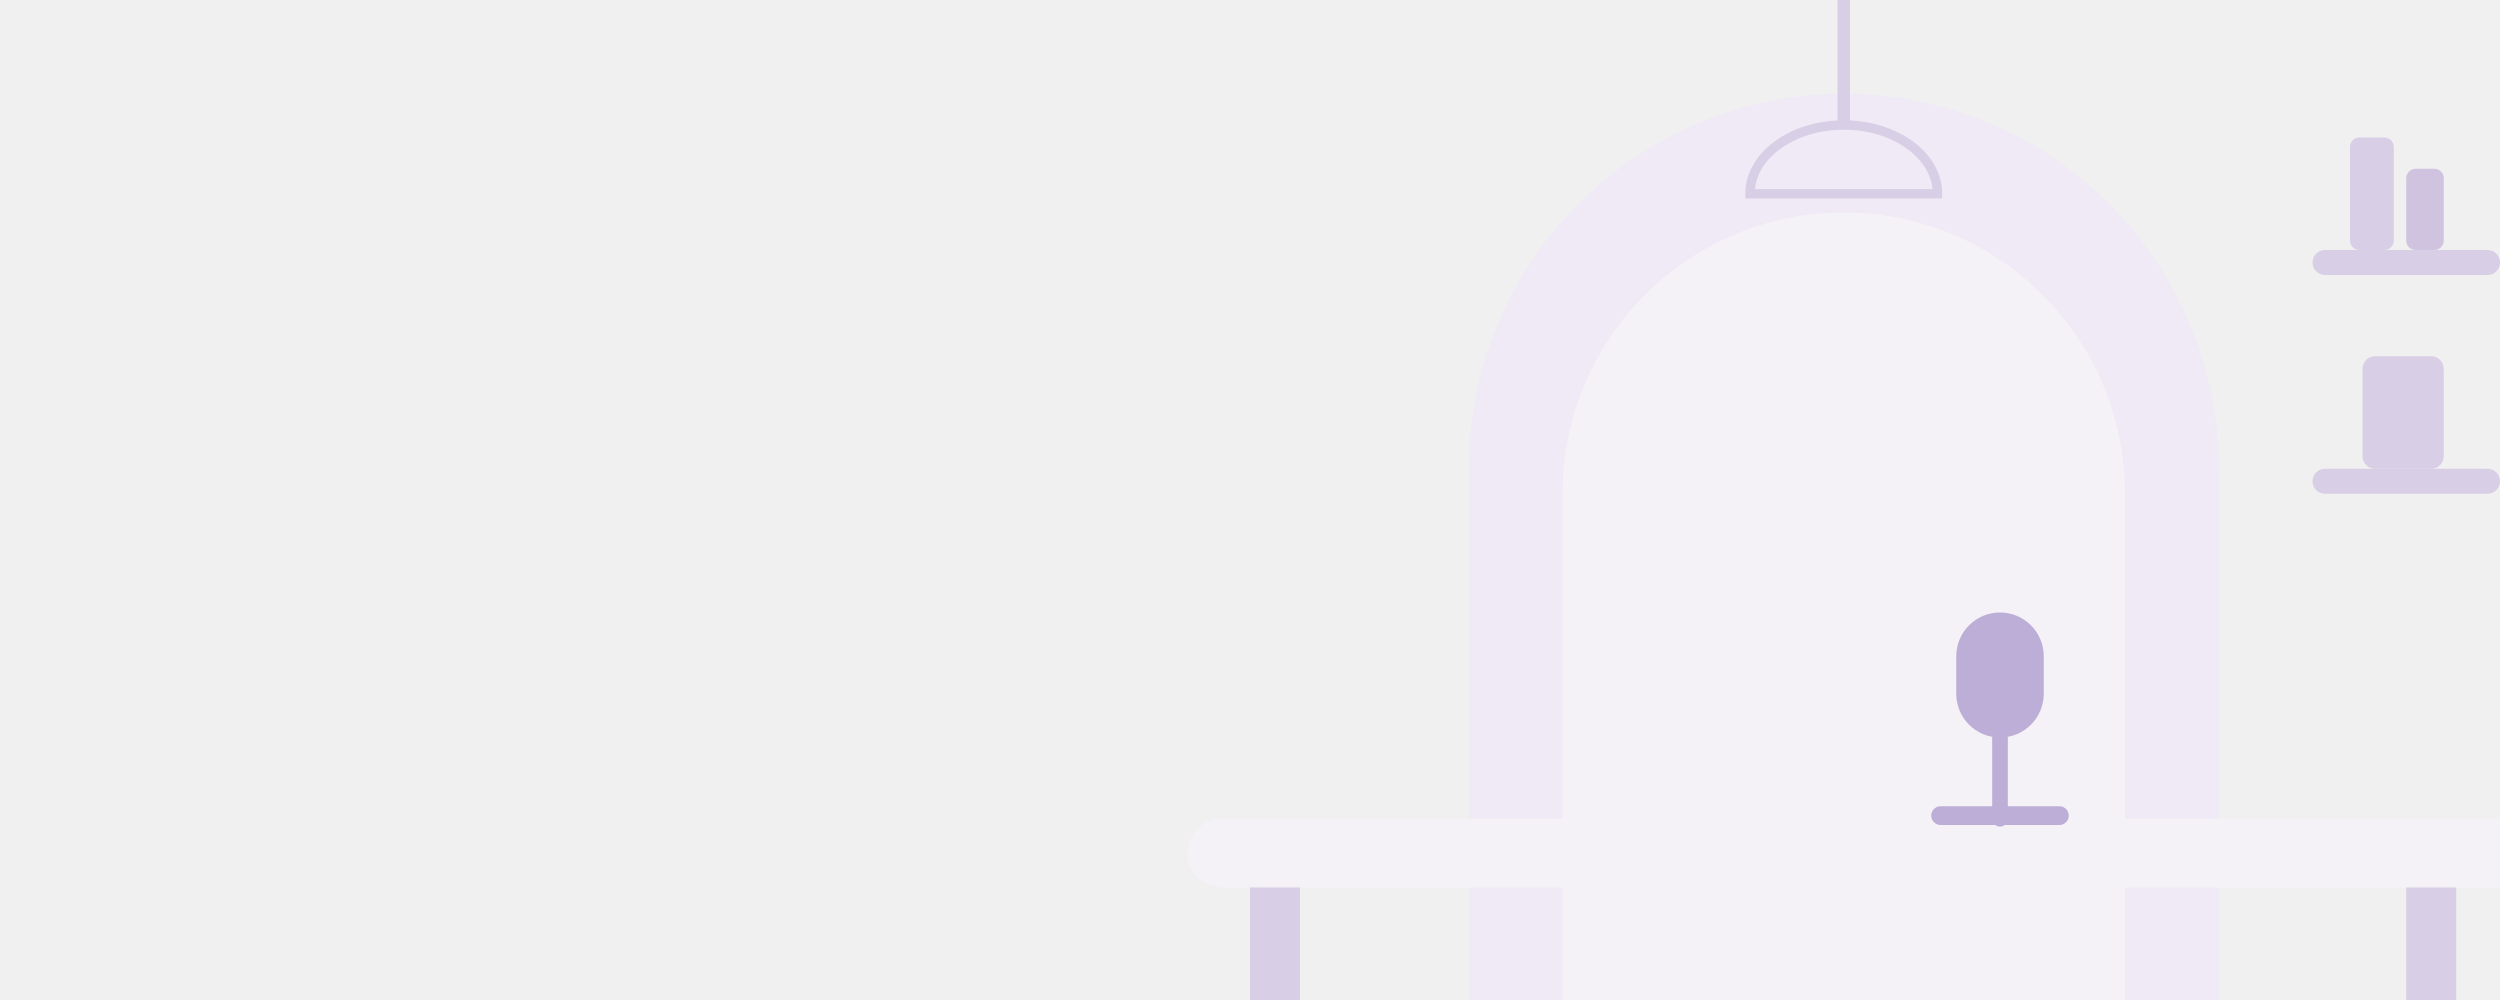
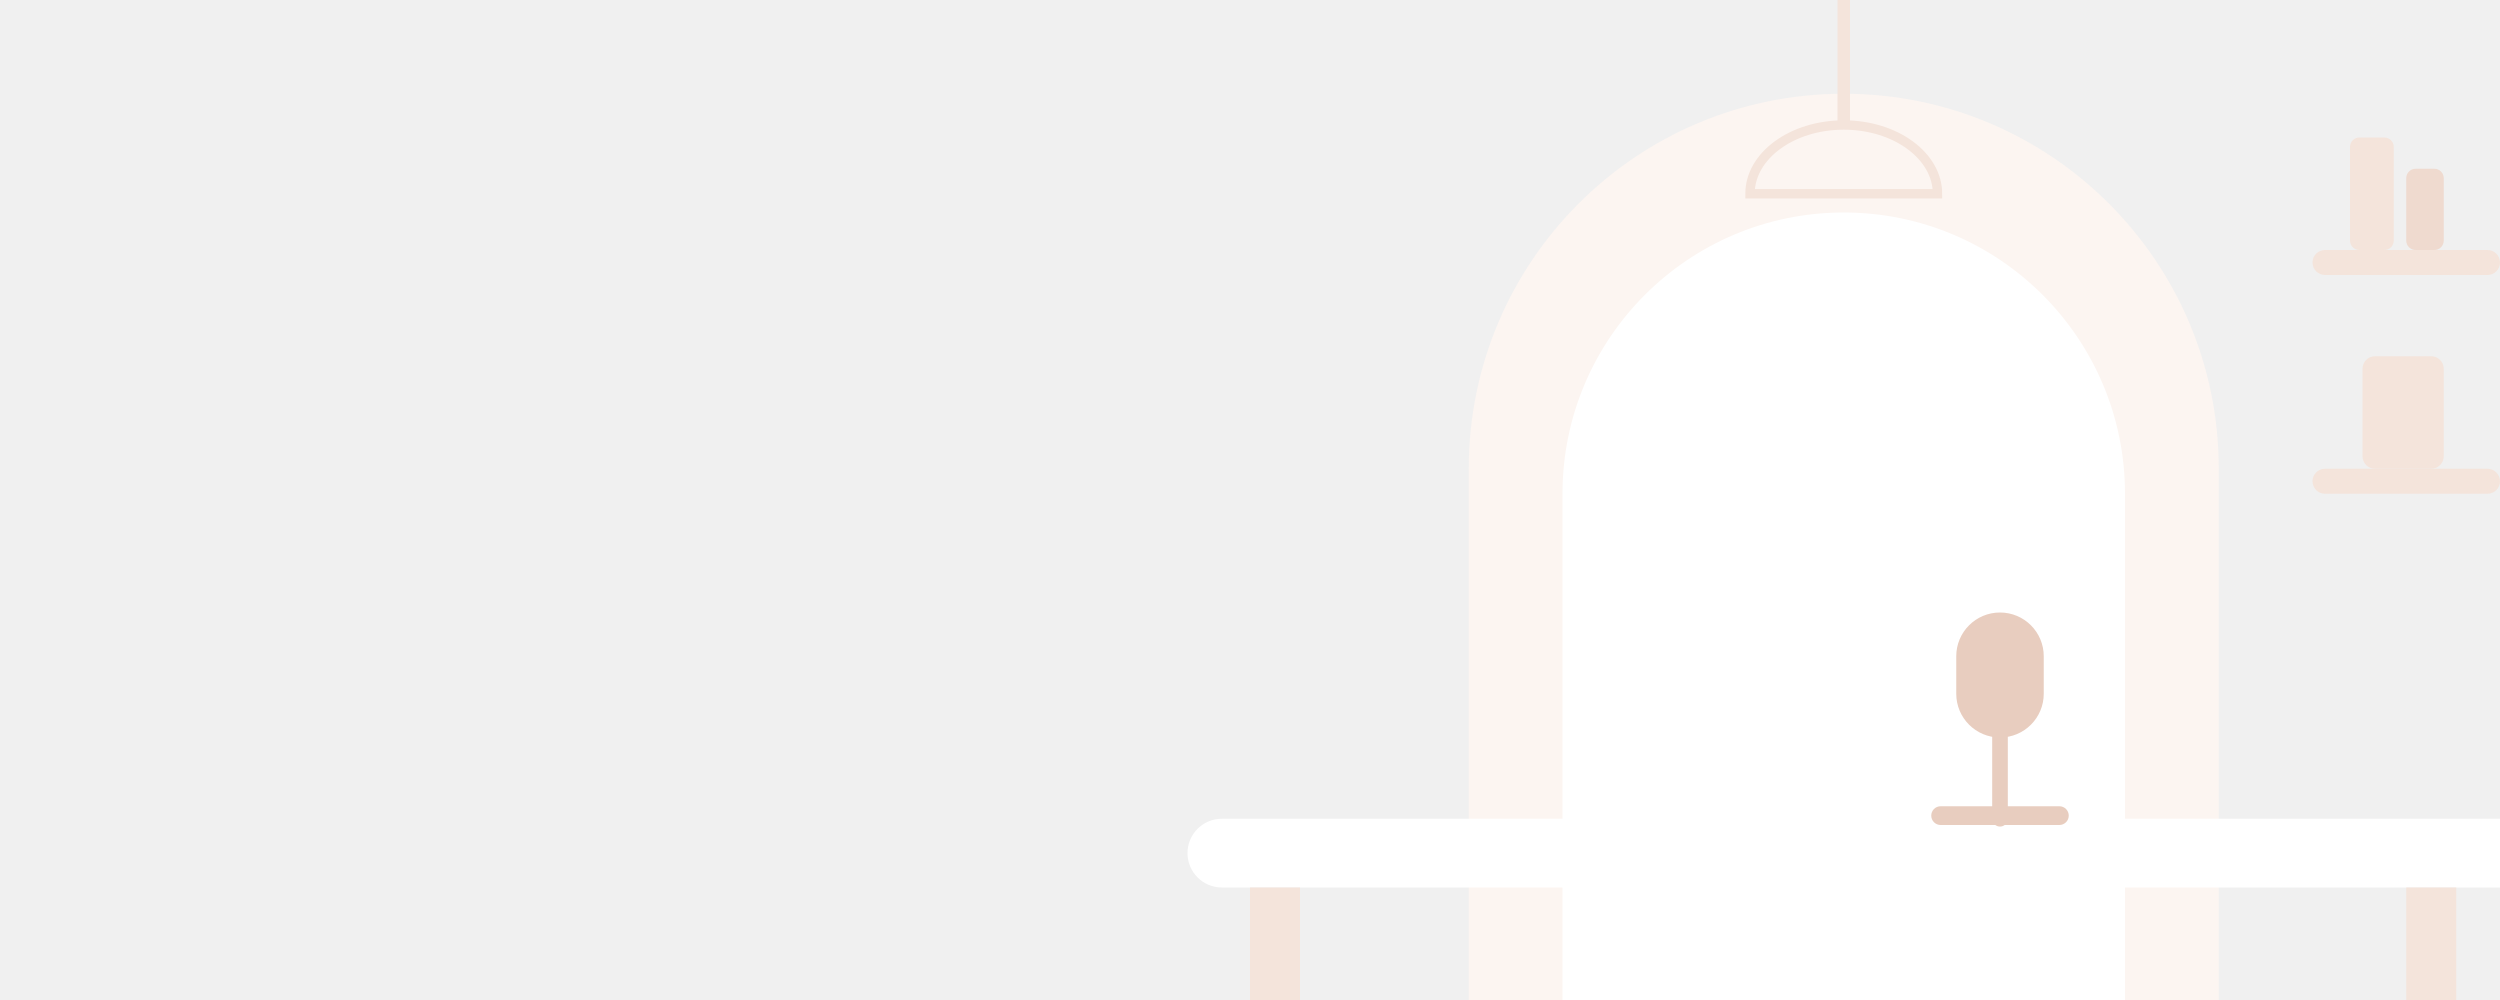
<svg xmlns="http://www.w3.org/2000/svg" viewBox="0 0 800 320" preserveAspectRatio="xMaxYMax slice">
-   <path d="M470 320V150a120 120 0 0 1 240 0v170z" fill="#EFEAF5" />
-   <path d="M500 320V158a90 90 0 0 1 180 0v162z" fill="#F4F1F7" />
-   <rect x="740" y="80" width="60" height="8" rx="4" fill="#D8CEE6" />
-   <rect x="740" y="150" width="60" height="8" rx="4" fill="#D8CEE6" />
-   <rect x="752" y="44" width="14" height="36" rx="3" fill="#D8CEE6" />
-   <rect x="770" y="54" width="12" height="26" rx="3" fill="#CFC3E0" />
-   <rect x="756" y="114" width="26" height="36" rx="4" fill="#D8CEE6" />
-   <path d="M590 0v40" stroke="#D8CEE6" stroke-width="4" />
-   <path d="M560 62a30 22 0 0 1 60 0z" fill="#EFEAF5" stroke="#D8CEE6" stroke-width="3" />
-   <rect x="380" y="262" width="440" height="22" rx="11" fill="#F4F1F7" />
-   <rect x="400" y="284" width="16" height="36" fill="#D8CEE6" />
-   <rect x="770" y="284" width="16" height="36" fill="#D8CEE6" />
-   <path d="M640 262v-34" stroke="#BCAED6" stroke-width="5" stroke-linecap="round" />
-   <rect x="626" y="196" width="28" height="40" rx="14" fill="#BCAED6" />
-   <rect x="618" y="258" width="44" height="6" rx="3" fill="#BCAED6" />
+   <path d="M470 320V150a120 120 0 0 1 240 0v170z" fill="#FCF5F1" />
+   <path d="M500 320V158a90 90 0 0 1 180 0v162z" fill="#FFFFFF" />
+   <rect x="740" y="80" width="60" height="8" rx="4" fill="#F4E4DB" />
+   <rect x="740" y="150" width="60" height="8" rx="4" fill="#F4E4DB" />
+   <rect x="752" y="44" width="14" height="36" rx="3" fill="#F4E4DB" />
+   <rect x="770" y="54" width="12" height="26" rx="3" fill="#EFDACF" />
+   <rect x="756" y="114" width="26" height="36" rx="4" fill="#F4E4DB" />
+   <path d="M590 0v40" stroke="#F4E4DB" stroke-width="4" />
+   <path d="M560 62a30 22 0 0 1 60 0z" fill="#FCF5F1" stroke="#F4E4DB" stroke-width="3" />
+   <rect x="380" y="262" width="440" height="22" rx="11" fill="#FFFFFF" />
+   <rect x="400" y="284" width="16" height="36" fill="#F4E4DB" />
+   <rect x="770" y="284" width="16" height="36" fill="#F4E4DB" />
+   <path d="M640 262v-34" stroke="#E8CDBF" stroke-width="5" stroke-linecap="round" />
+   <rect x="626" y="196" width="28" height="40" rx="14" fill="#E8CDBF" />
+   <rect x="618" y="258" width="44" height="6" rx="3" fill="#E8CDBF" />
</svg>
